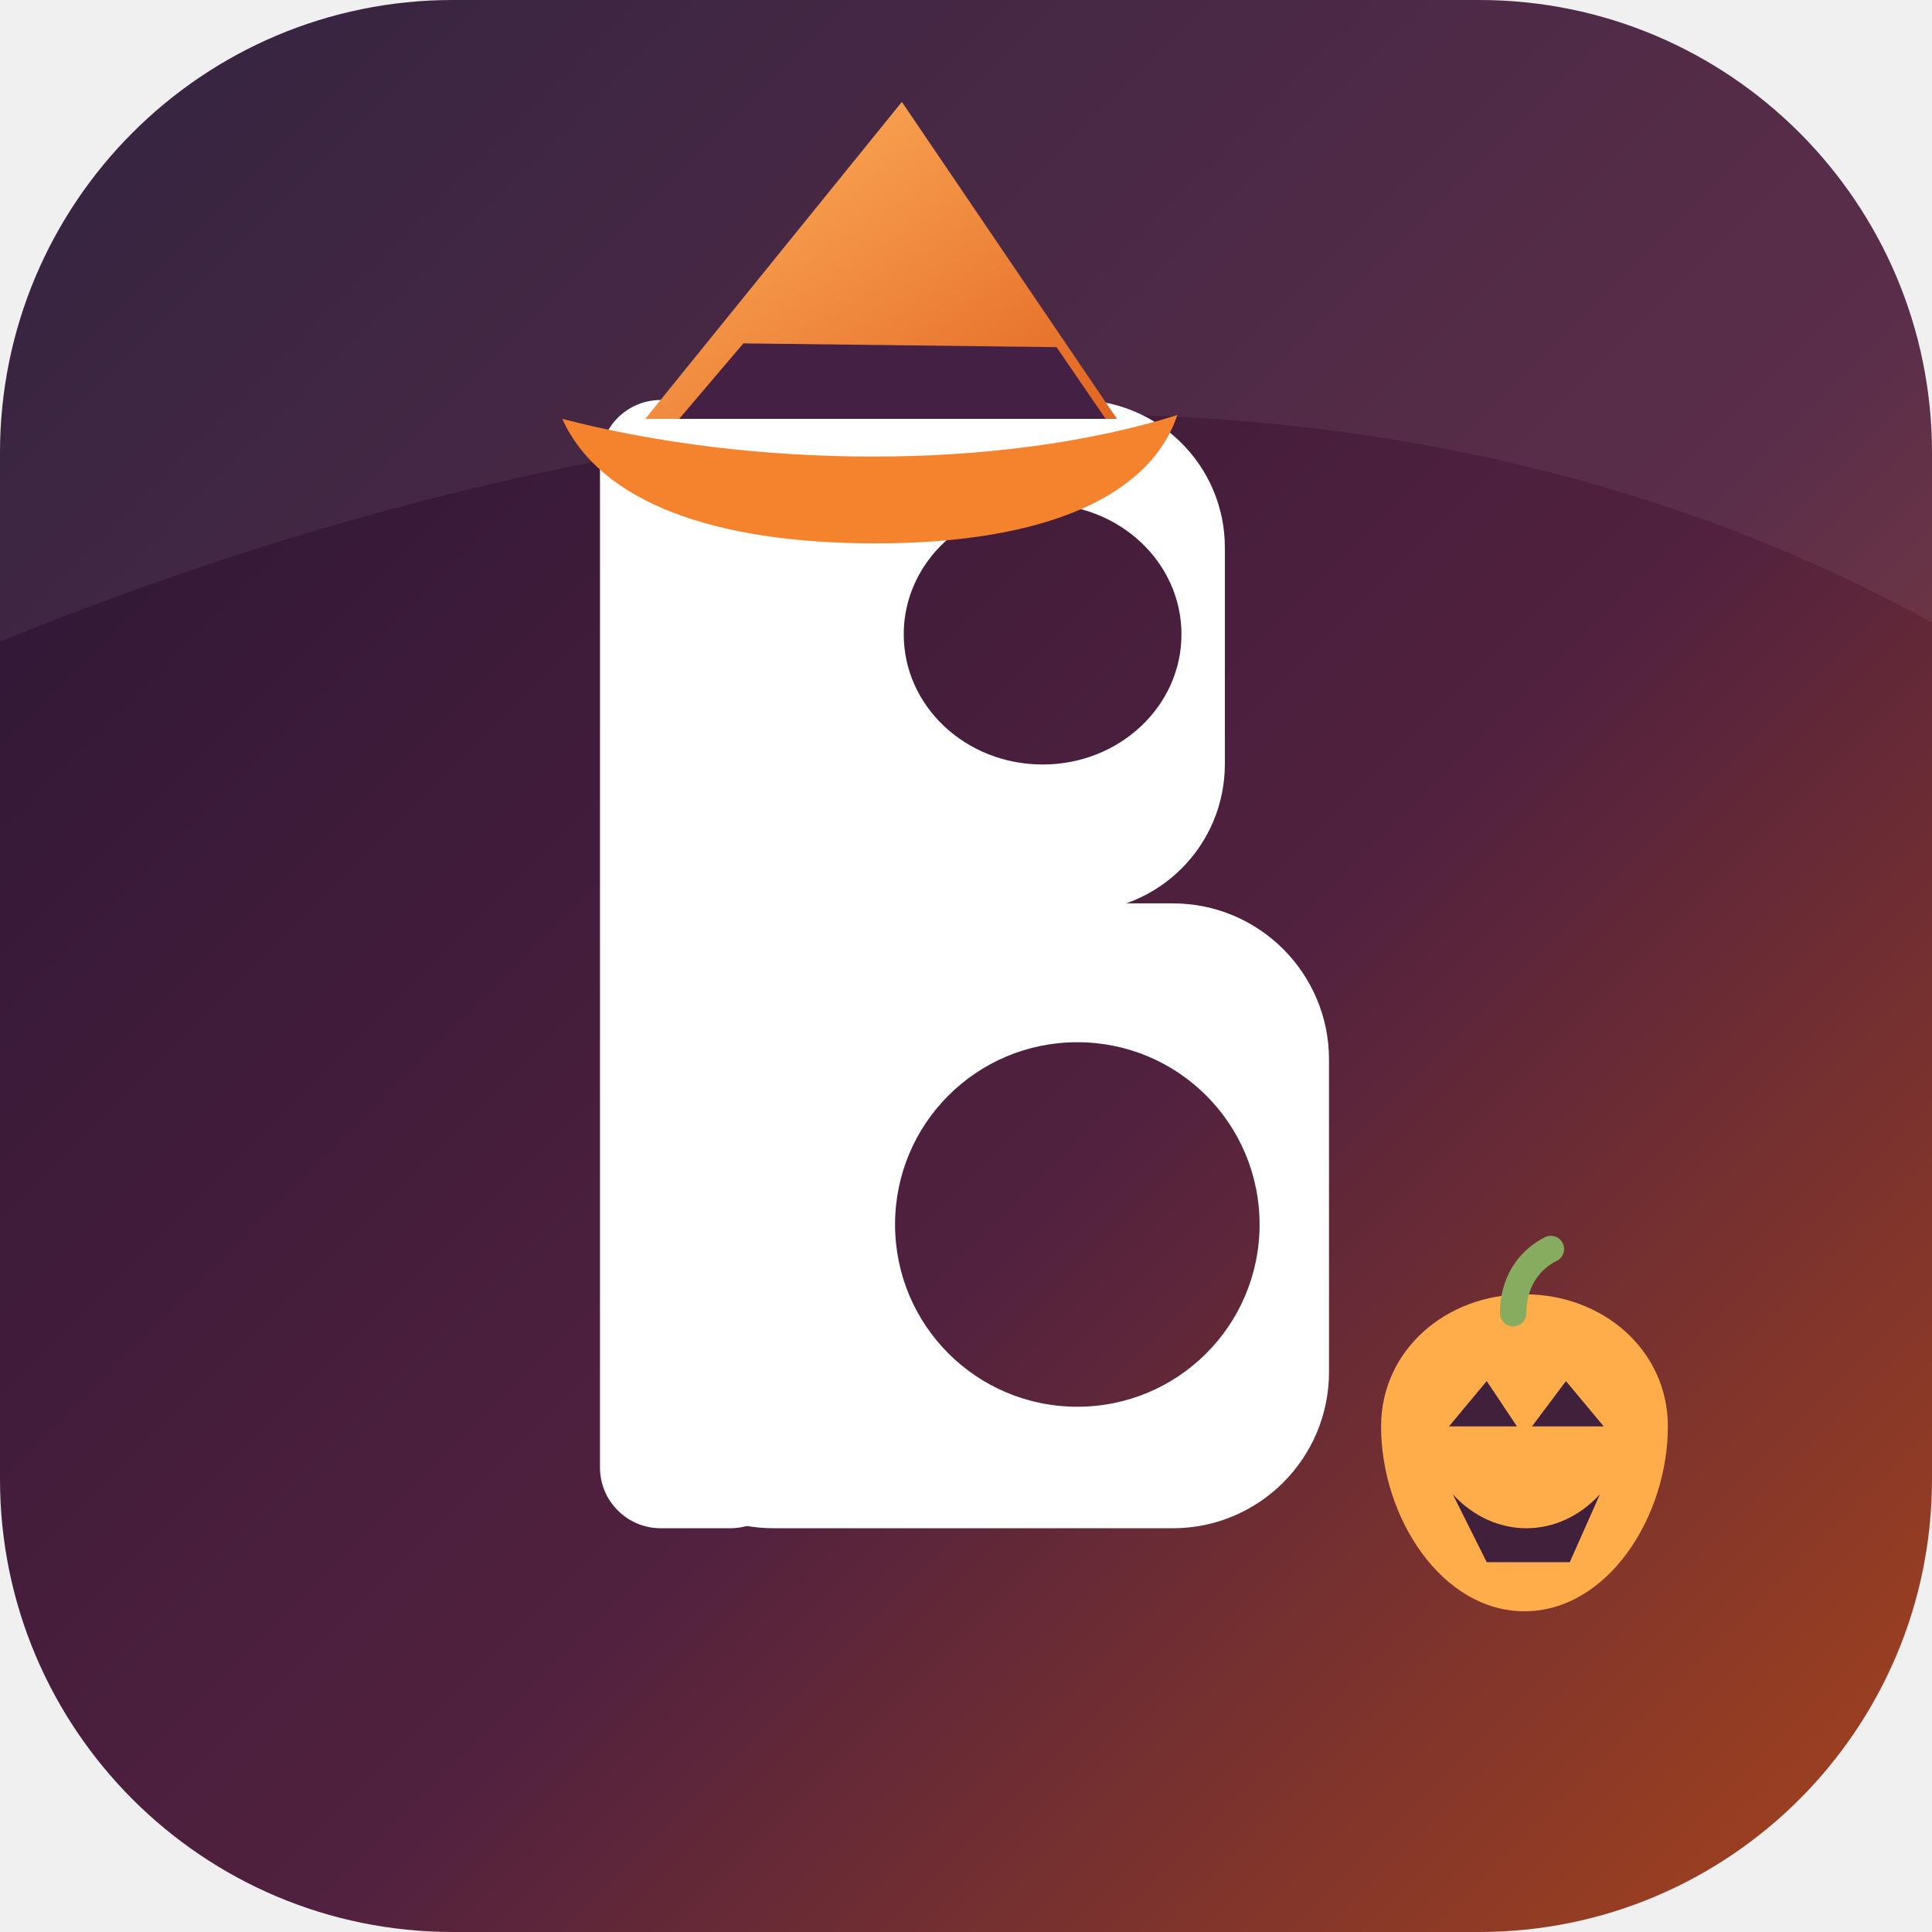
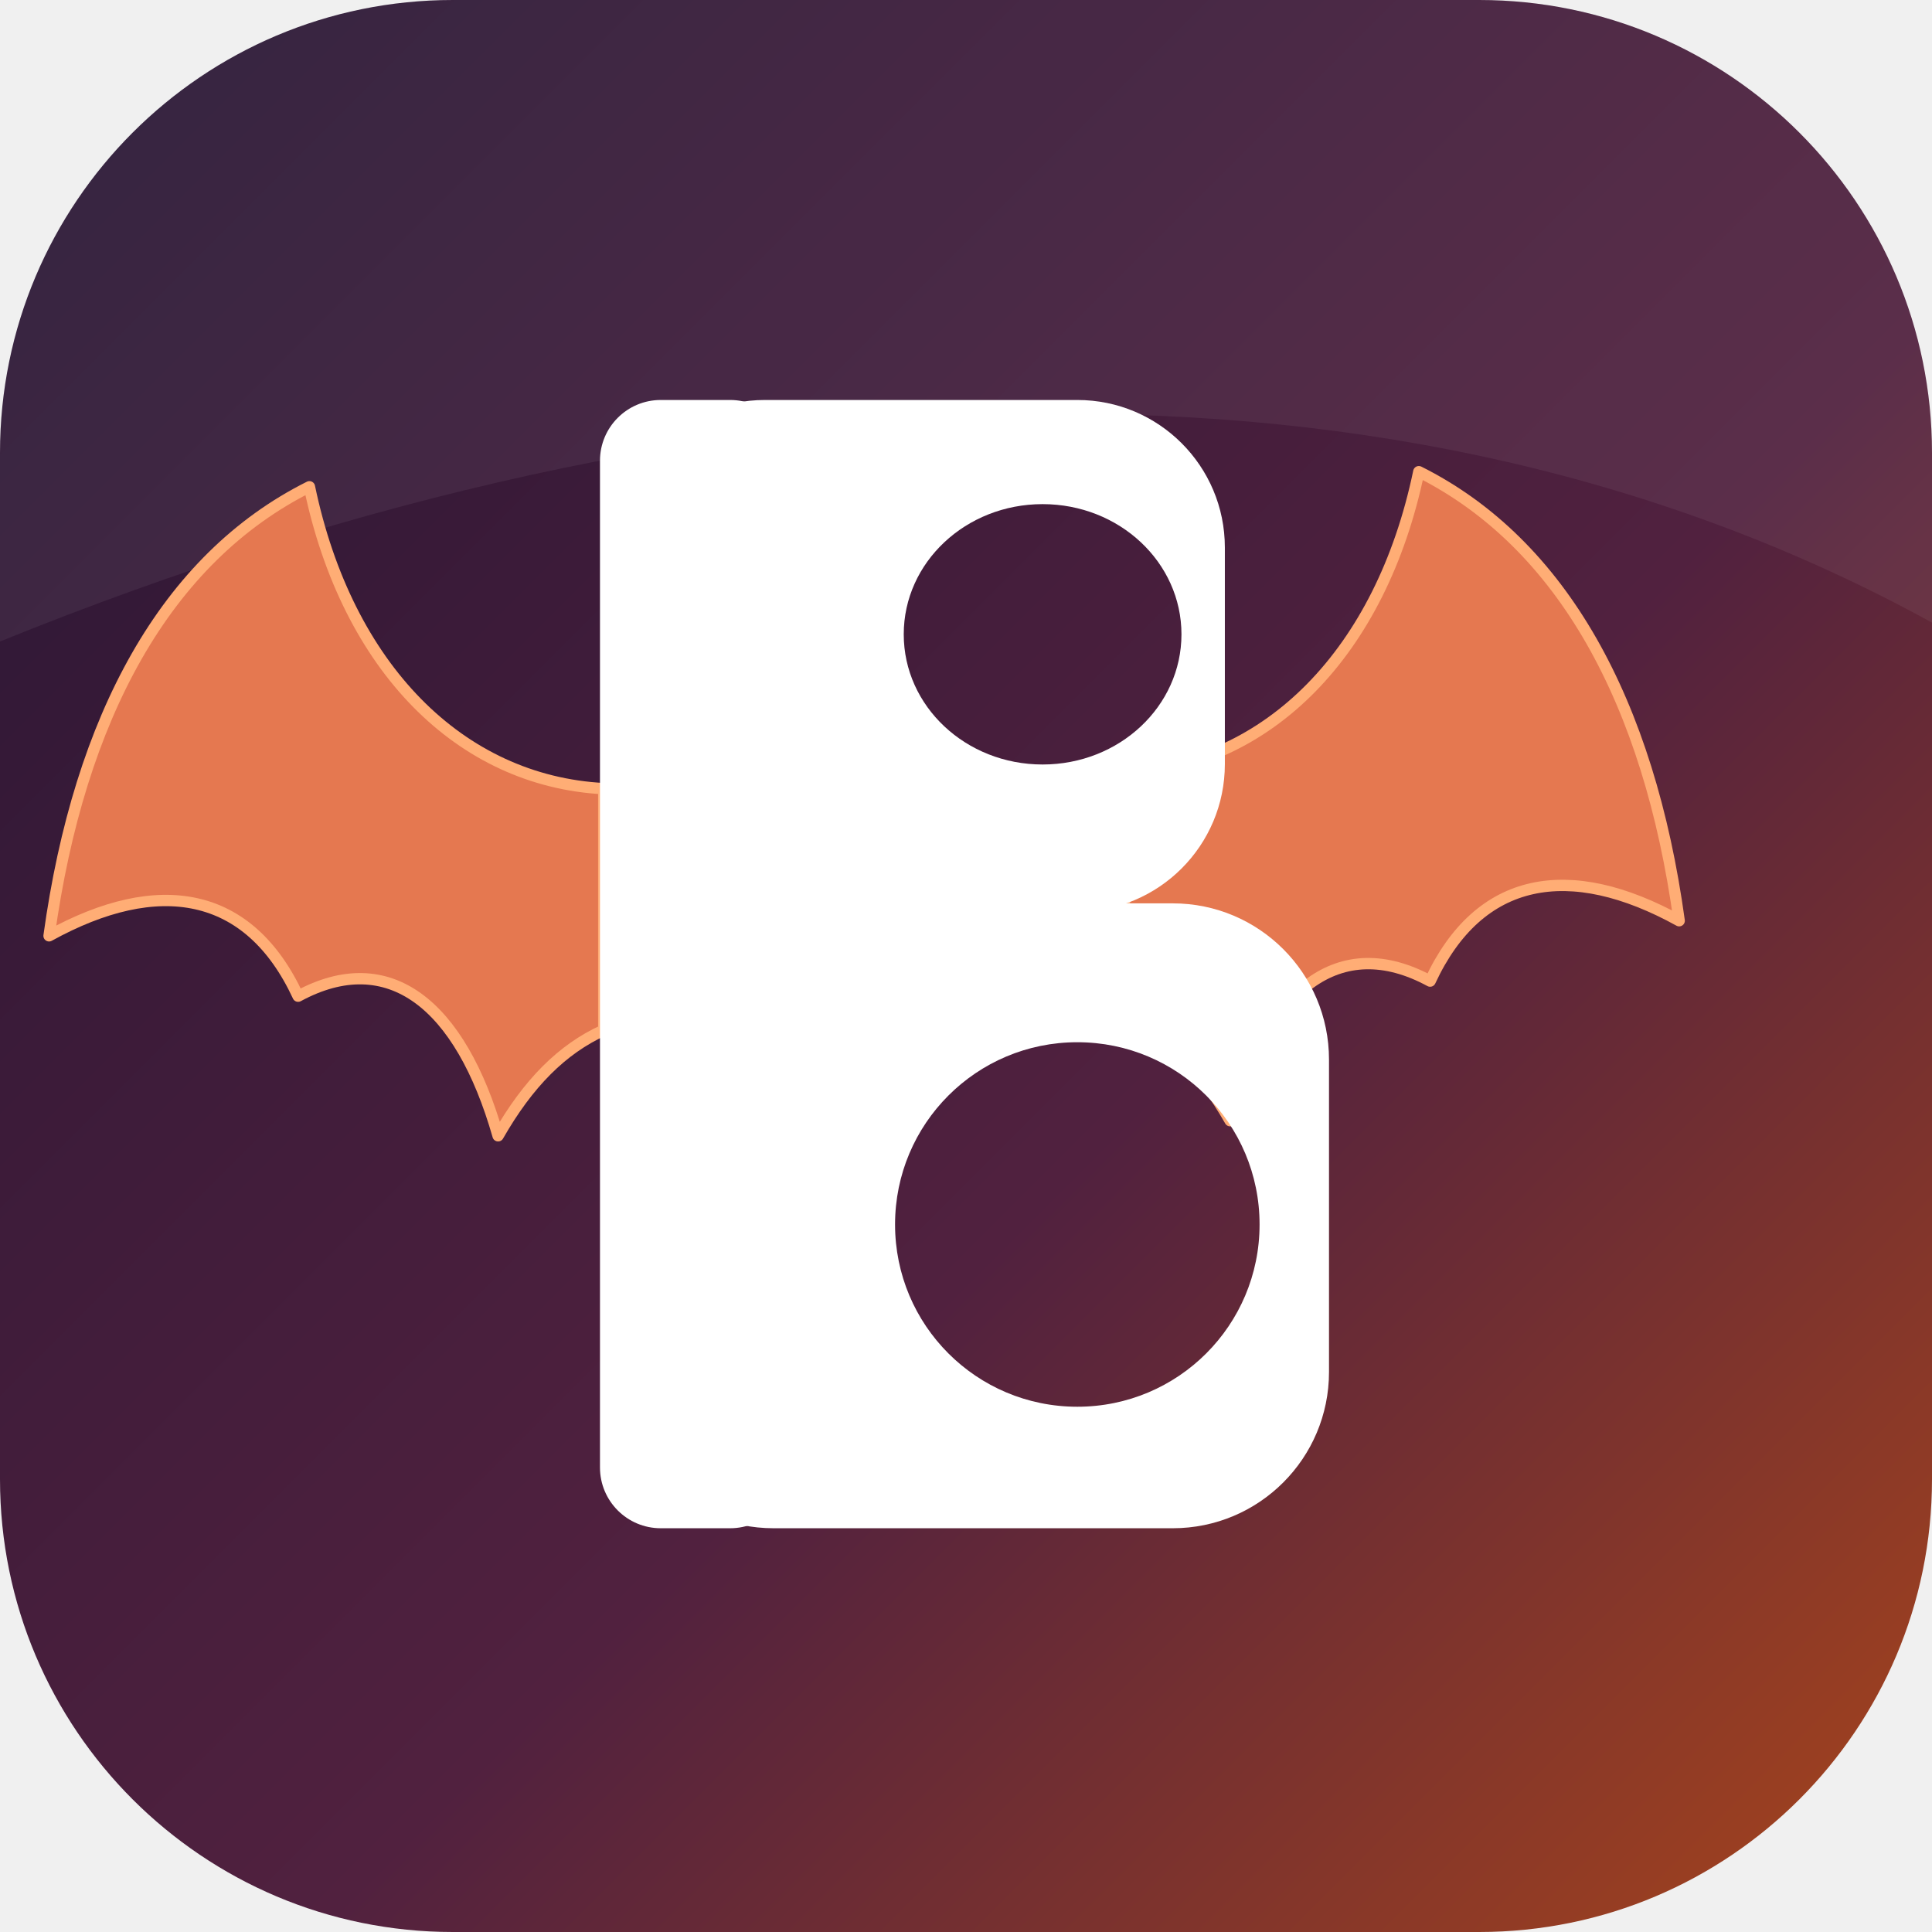
- <svg xmlns="http://www.w3.org/2000/svg" viewBox="0 0 512 512" role="img" aria-label="Blû de Halloween">
+ <svg xmlns="http://www.w3.org/2000/svg" version="1.2" viewBox="0 0 512 512" width="516" height="516">
  <defs>
-     <linearGradient id="night" x1="0" y1="0" x2="1" y2="1">
-       <stop stop-color="#261533" />
+     <linearGradient id="g1" x2="1" gradientUnits="userSpaceOnUse" gradientTransform="matrix(512,512,-512,512,0,0)">
+       <stop offset="0" stop-color="#261533" />
      <stop offset=".58" stop-color="#51213f" />
      <stop offset="1" stop-color="#a9451b" />
    </linearGradient>
-     <linearGradient id="hat" x1="0" y1="0" x2="1" y2="1">
-       <stop stop-color="#ffb35e" />
-       <stop offset="1" stop-color="#e26521" />
-     </linearGradient>
-     <clipPath id="letter">
-       <path d="M159 106h230v322H159zm154.1 62.1c0-19.08-16.45-34.5-36.8-34.5s-36.8 15.42-36.8 34.5 16.45 34.5 36.8 34.5 36.8-15.42 36.8-34.5zm20.7 156.4c0-26.71-21.59-48.3-48.3-48.3s-48.3 21.59-48.3 48.3 21.59 48.3 48.3 48.3 48.3-21.59 48.3-48.3z" />
+     <clipPath clipPathUnits="userSpaceOnUse" id="cp1">
+       <path d="m159 106h230v322h-230zm154.1 62.1c0-19.08-16.45-34.5-36.8-34.5-20.35 0-36.8 15.42-36.8 34.5 0 19.08 16.45 34.5 36.8 34.5 20.35 0 36.8-15.42 36.8-34.5zm20.7 156.4c0-26.71-21.59-48.3-48.3-48.3-26.71 0-48.3 21.59-48.3 48.3 0 26.71 21.59 48.3 48.3 48.3 26.71 0 48.3-21.59 48.3-48.3z" />
    </clipPath>
  </defs>
-   <rect width="512" height="512" rx="120" fill="url(#night)" />
-   <path d="M0 120C0 53.7 53.7 0 120 0h272c66.3 0 120 53.7 120 120v45C372 88 190 93 0 170z" fill="#fff" opacity=".06" />
-   <g clip-path="url(#letter)" fill="#fff">
-     <rect x="159" y="106" width="50.6" height="299" rx="16.1" />
-     <rect x="163.6" y="106" width="161" height="135.6" rx="39.1" />
-     <rect x="163.6" y="239.4" width="188.6" height="165.6" rx="41.4" />
+   <style>
+ 		.s0 { fill: url(#g1) } 
+ 		.s1 { opacity: .06;fill: #ffffff } 
+ 		.s2 { fill: #e57850;stroke: #ffad75;stroke-linejoin: round;stroke-width: 3 } 
+ 		.s3 { fill: #ffffff } 
+ 	</style>
+   <path fill-rule="evenodd" class="s0" d="m120 0h272c66.27 0 120 53.73 120 120v272c0 66.27-53.73 120-120 120h-272c-66.27 0-120-53.73-120-120v-272c0-66.27 53.73-120 120-120z" />
+   <path class="s1" d="m0 120c0-66.3 53.7-120 120-120h272c66.3 0 120 53.7 120 120v45c-140-77-322-72-512 5z" />
+   <g>
+     <path class="s2" d="m160 209c-38-2-68-32-78-80-38 19-61 61-69 119 29-16 53-12 66 16 24-13 43 2 53 37 8-14 17-23 28-28z" />
+     <path class="s2" d="m298 205c38-2 68-32 78-80 38 19 61 61 69 119-29-16-53-12-66 16-24-13-43 2-53 37-8-14-17-23-28-28z" />
  </g>
-   <path d="M239 27 296 111H171z" fill="url(#hat)" />
-   <path d="m197 91 83 1 13 19H180z" fill="#432044" />
-   <path d="M149 111c50 13 115 14 163-1-7 21-34 34-80 34-43 0-73-11-83-33z" fill="#f5822d" />
-   <path d="M366 378c0-20 17-35 38-35s38 15 38 35c0 24-16 49-38 49s-38-25-38-49z" fill="#ffad4b" />
-   <path d="m384 378 10-12 8 12zm22 0 9-12 10 12zM385 396c11 12 28 12 39 0l-8 18h-22z" fill="#41203b" />
-   <path d="M401 348c0-8 4-14 10-17" fill="none" stroke="#87ac60" stroke-width="7" stroke-linecap="round" />
+   <g id="Clip-Path" clip-path="url(#cp1)">
+     <g>
+       <path fill-rule="evenodd" class="s3" d="m175.1 106h18.4c8.89 0 16.1 7.21 16.1 16.1v266.8c0 8.89-7.21 16.1-16.1 16.1h-18.4c-8.89 0-16.1-7.21-16.1-16.1v-266.8c0-8.89 7.21-16.1 16.1-16.1z" />
+       <path fill-rule="evenodd" class="s3" d="m202.7 106h82.8c21.59 0 39.1 17.51 39.1 39.1v57.4c0 21.59-17.51 39.1-39.1 39.1h-82.8c-21.59 0-39.1-17.51-39.1-39.1v-57.4c0-21.59 17.51-39.1 39.1-39.1z" />
+       <path fill-rule="evenodd" class="s3" d="m205 239.4h105.8c22.86 0 41.4 18.54 41.4 41.4v82.8c0 22.86-18.54 41.4-41.4 41.4h-105.8c-22.86 0-41.4-18.54-41.4-41.4v-82.8c0-22.86 18.54-41.4 41.4-41.4z" />
+     </g>
+   </g>
</svg>
